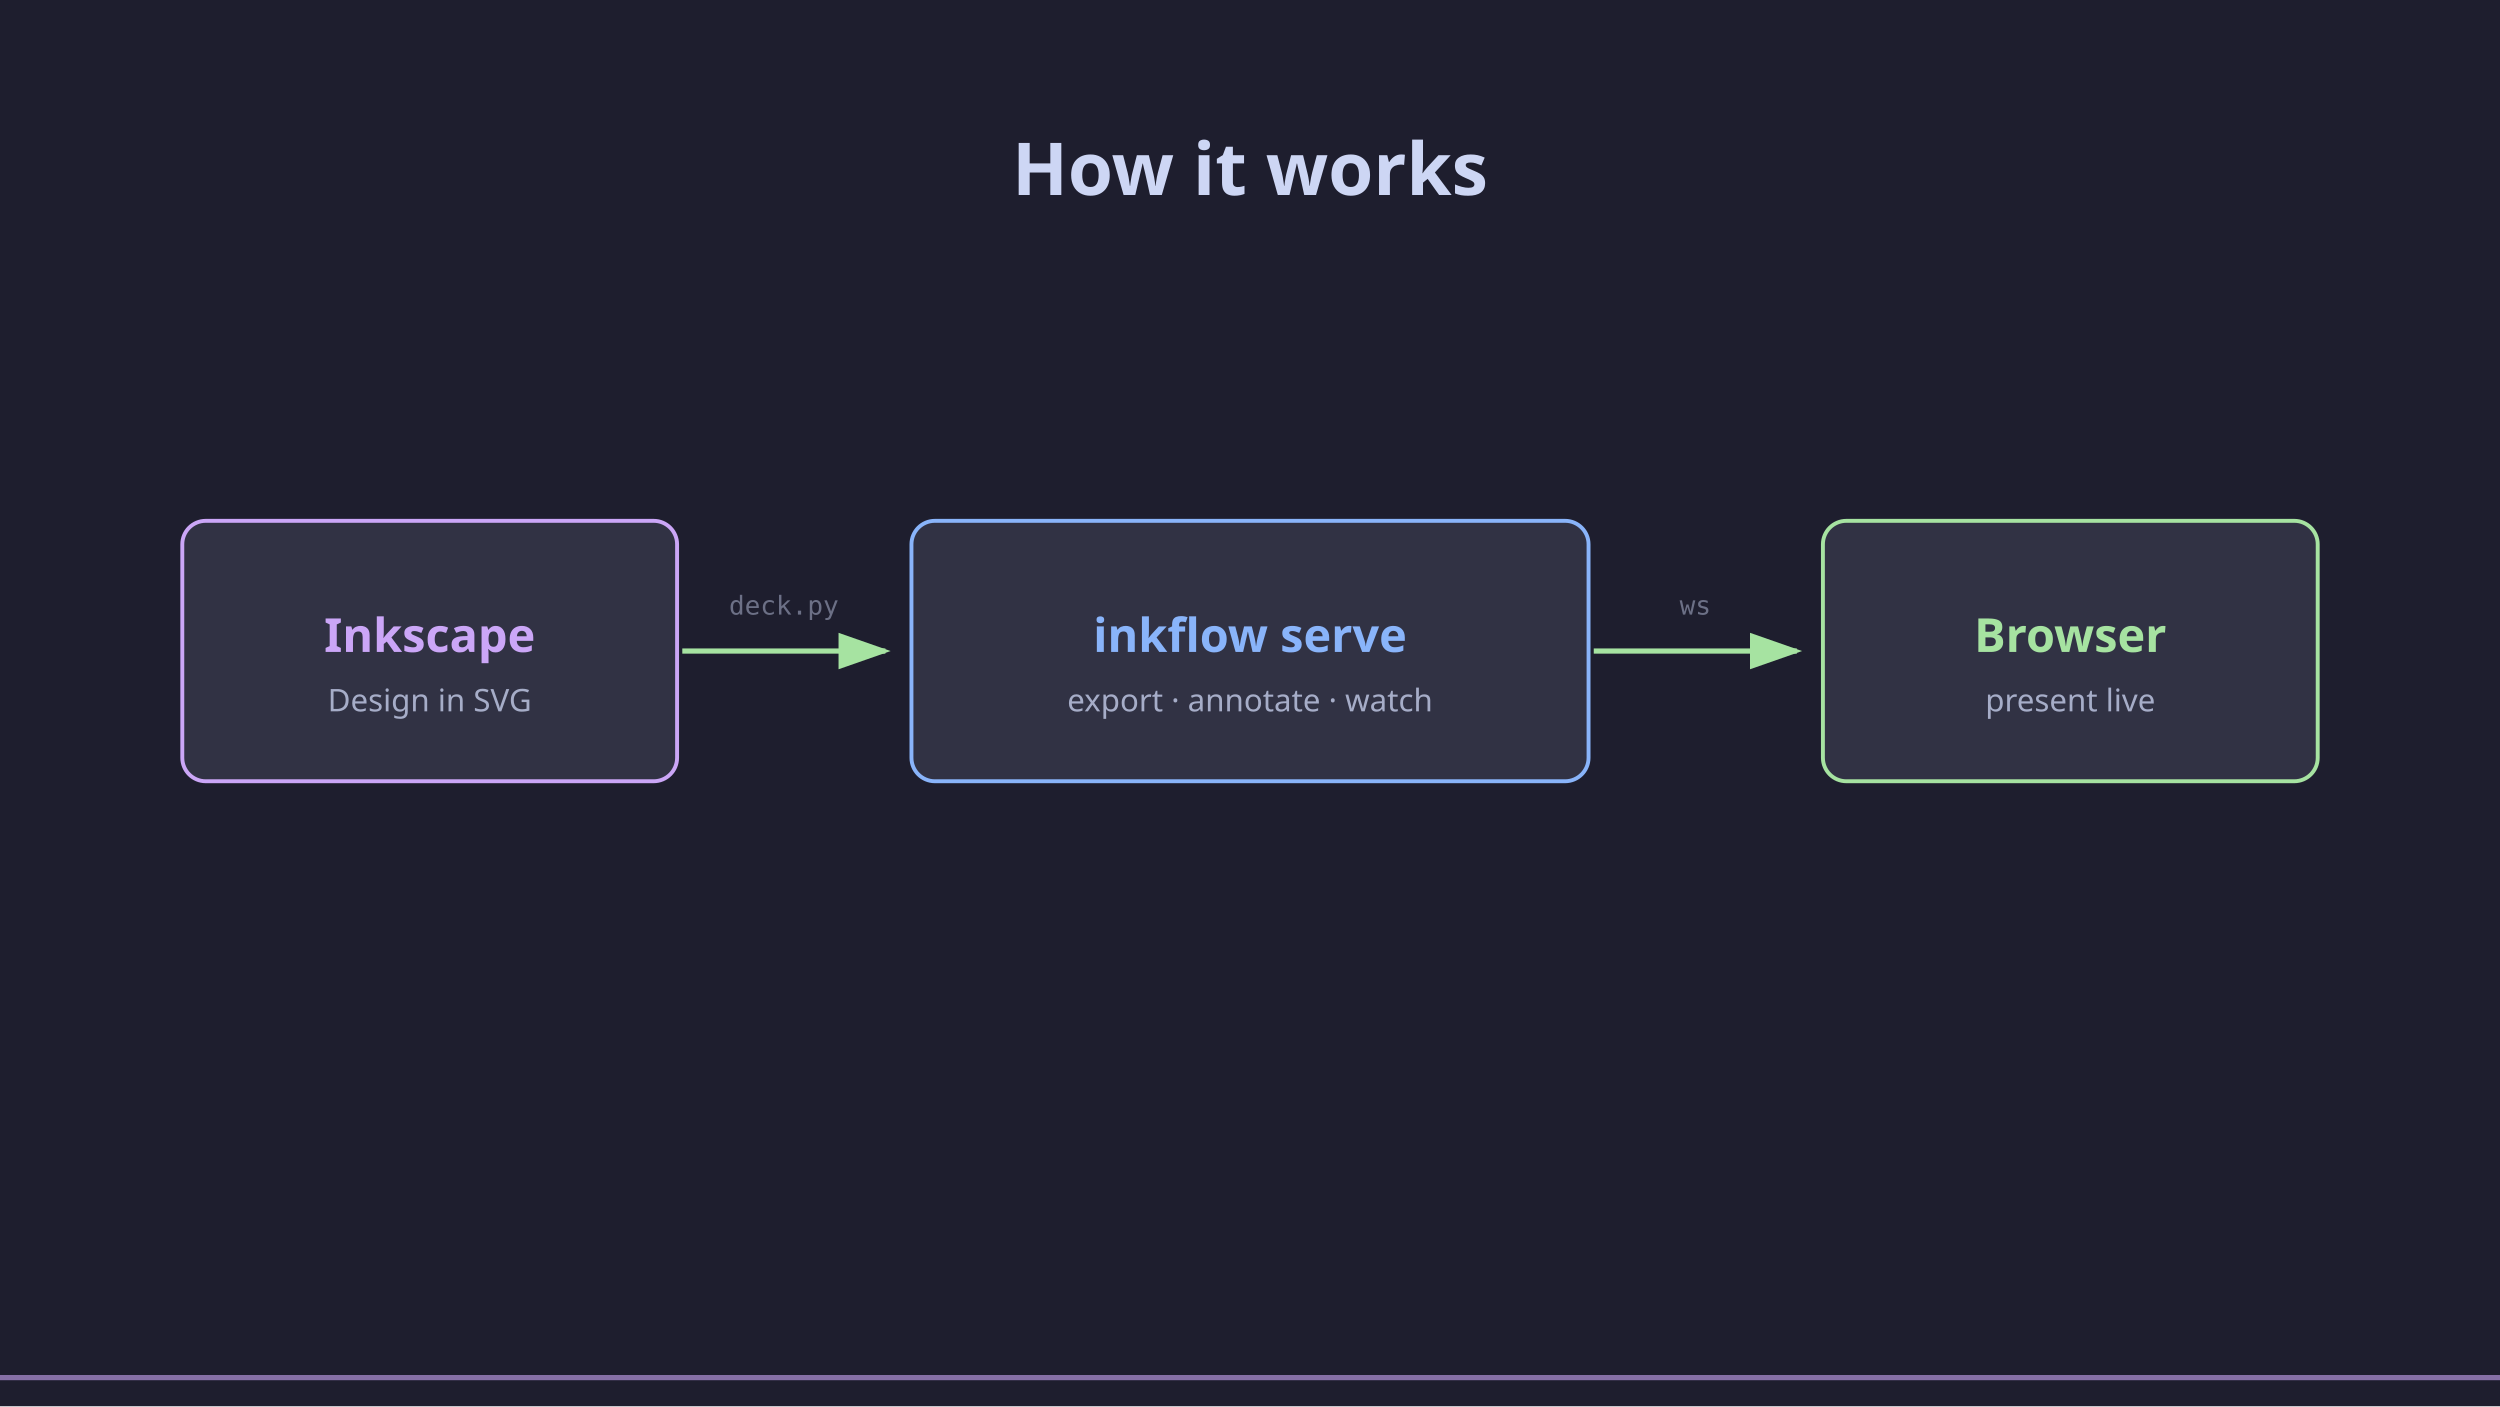
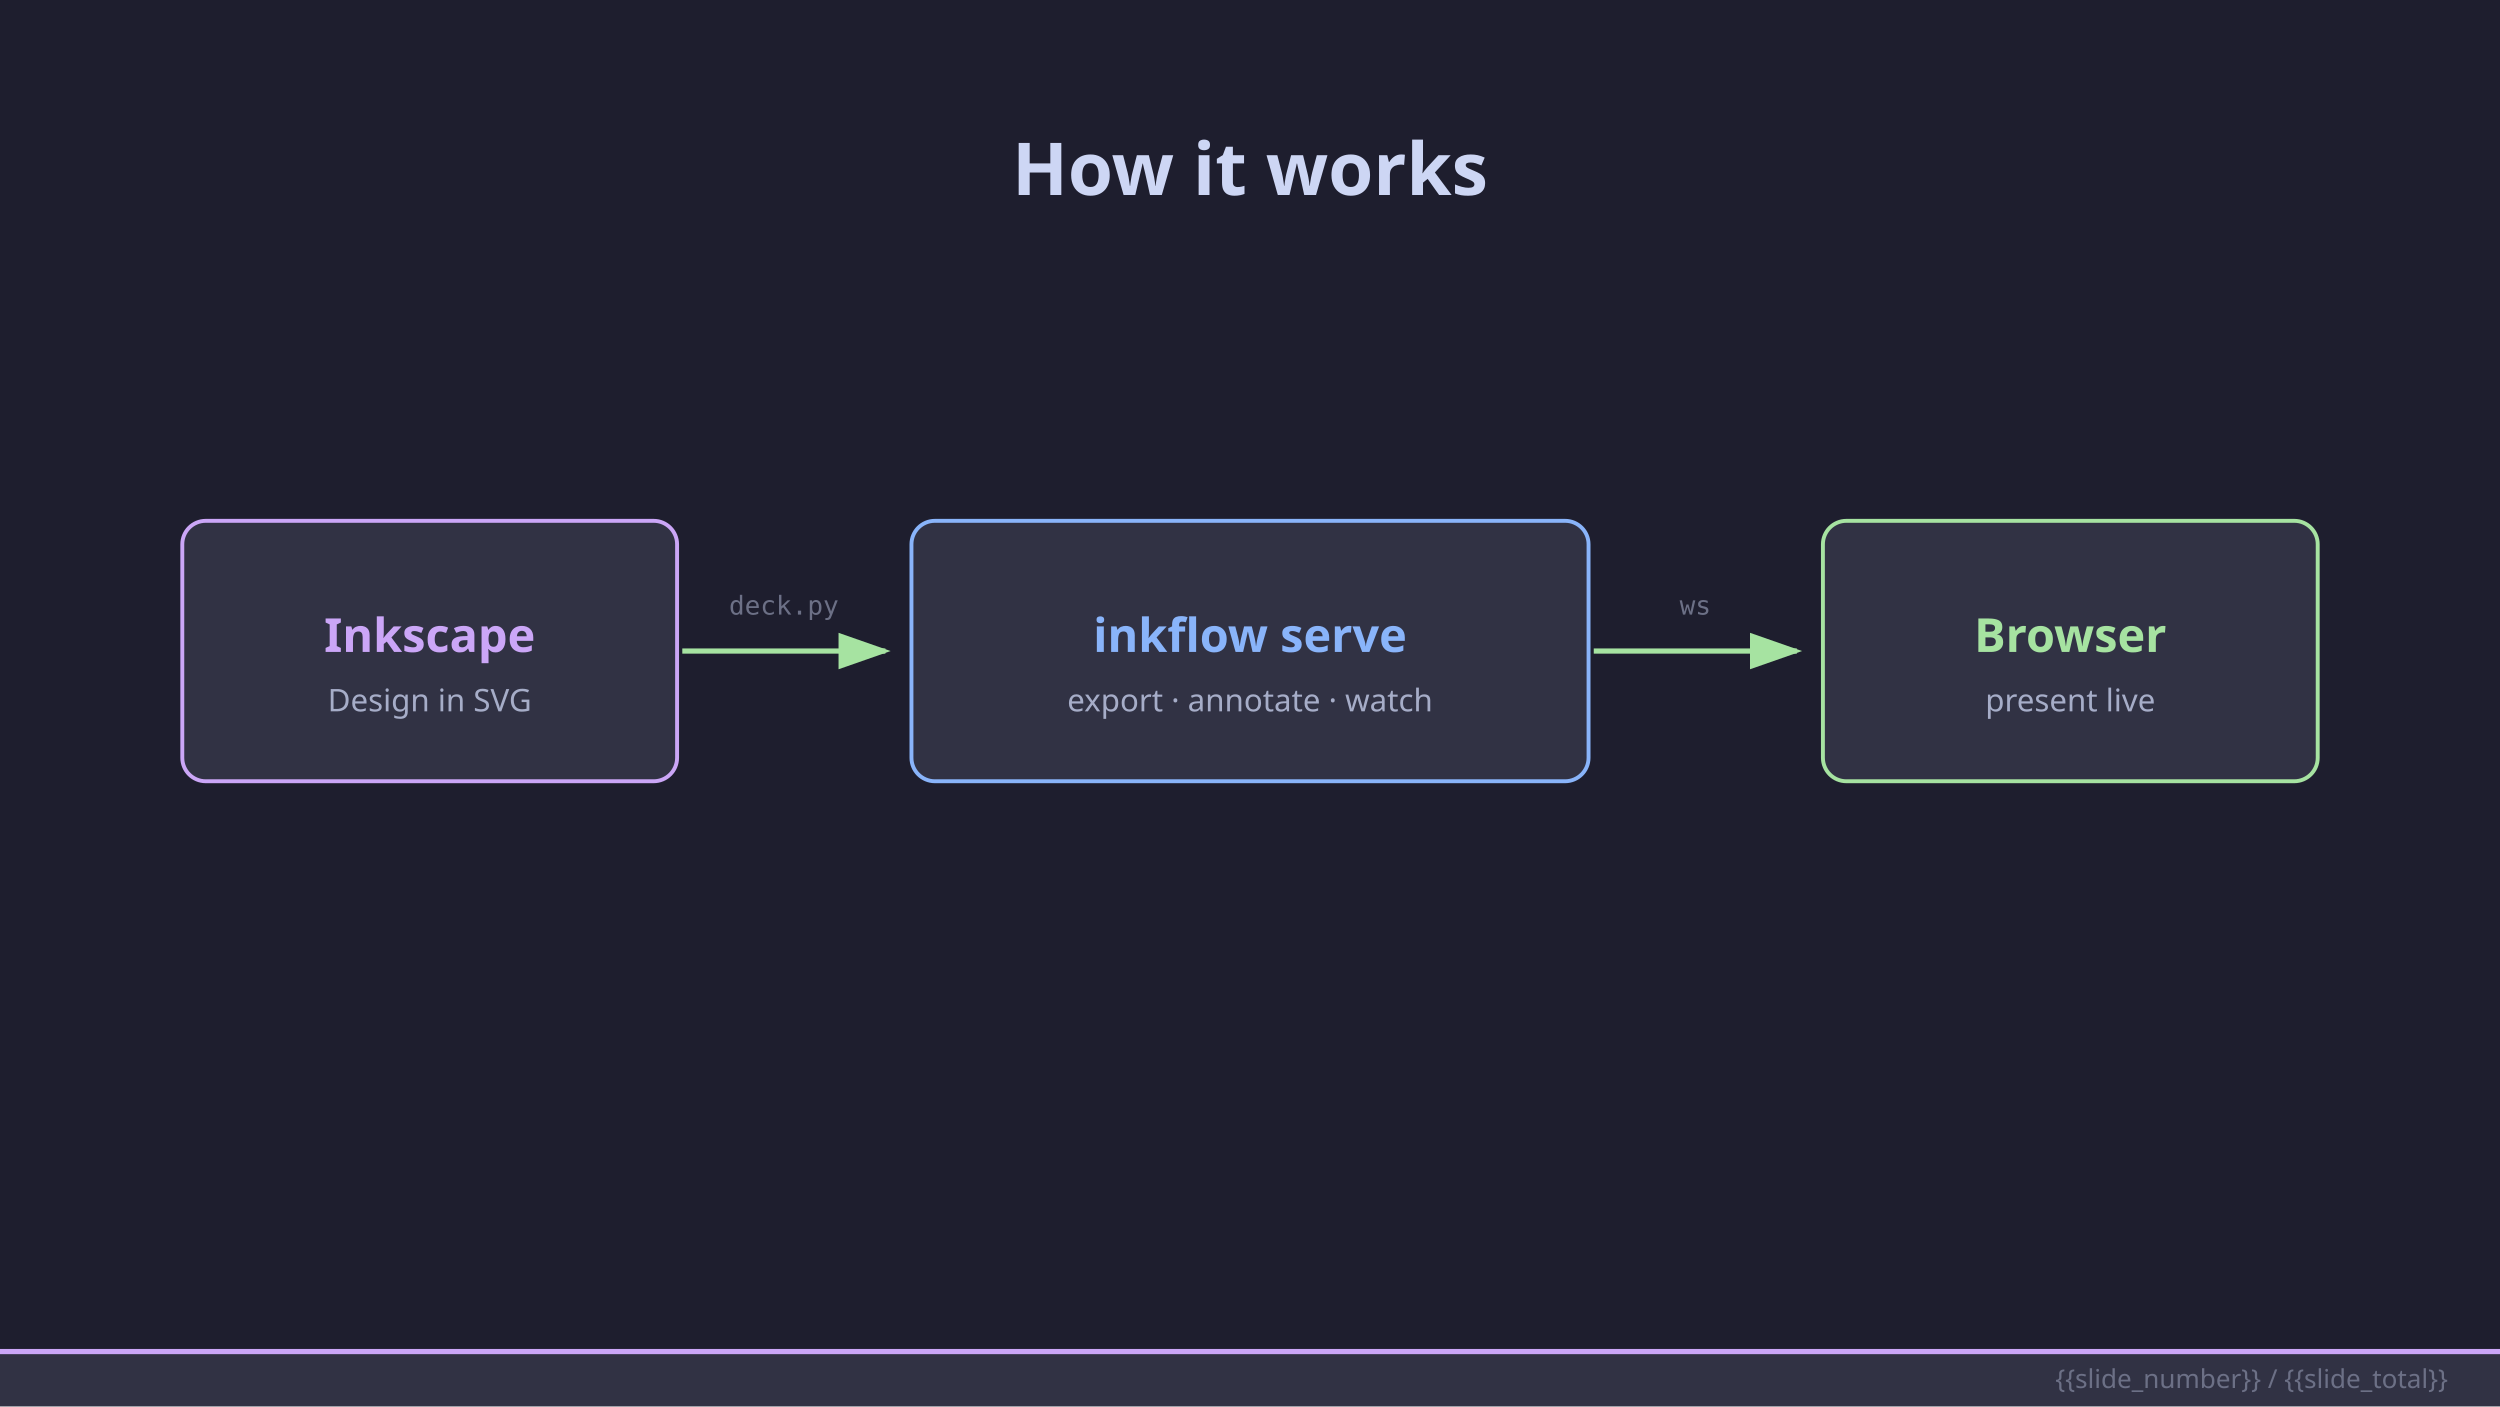
- <svg xmlns="http://www.w3.org/2000/svg" viewBox="0 0 1920 1080" width="1920" height="1080">
+ <svg xmlns="http://www.w3.org/2000/svg" xmlns:ns1="urn:inkflow" viewBox="0 0 1920 1080" width="1920" height="1080" ns1:parent="root:main.svg">
+   <g ns1:layout-src="root:main.svg" ns1:layout-hash="9c735d85">
+     <rect width="1920" height="1080" fill="#1e1e2e" />
+     <rect y="1040" width="1920" height="40" fill="#313244" />
+     <rect y="1036" width="1920" height="4" fill="#cba6f7" />
+     <text x="1880" y="1066" font-family="sans-serif" font-size="20" fill="#6c7086" text-anchor="end">{{slide_number}} / {{slide_total}}</text>
+   </g>
  <defs>
    <marker id="arr" markerWidth="10" markerHeight="7" refX="9" refY="3.5" orient="auto">
      <polygon points="0 0, 10 3.5, 0 7" fill="#a6e3a1" />
    </marker>
  </defs>
-   <rect width="1920" height="1080" fill="#1e1e2e" />
-   <rect x="0" y="1056" width="1920" height="4" fill="#cba6f7" opacity="0.6" />
  <text x="960" y="130" text-anchor="middle" dominant-baseline="middle" font-family="sans-serif" font-size="56" font-weight="bold" fill="#cdd6f4">How it works</text>
  <g id="box-deck">
    <rect x="140" y="400" width="380" height="200" rx="18" fill="#313244" stroke="#cba6f7" stroke-width="3" />
    <text x="330" y="488" text-anchor="middle" dominant-baseline="middle" font-family="sans-serif" font-size="36" font-weight="bold" fill="#cba6f7">Inkscape</text>
    <text x="330" y="538" text-anchor="middle" dominant-baseline="middle" font-family="sans-serif" font-size="24" fill="#a6adc8">Design in SVG</text>
  </g>
  <g id="arrow-1">
    <line x1="524" y1="500" x2="680" y2="500" stroke="#a6e3a1" stroke-width="4" marker-end="url(#arr)" />
    <text x="602" y="472" text-anchor="middle" font-family="monospace" font-size="20" fill="#6c7086">deck.py</text>
  </g>
  <g id="box-pipeline">
    <rect x="700" y="400" width="520" height="200" rx="18" fill="#313244" stroke="#89b4fa" stroke-width="3" />
    <text x="960" y="488" text-anchor="middle" dominant-baseline="middle" font-family="sans-serif" font-size="36" font-weight="bold" fill="#89b4fa">inkflow serve</text>
    <text x="960" y="538" text-anchor="middle" dominant-baseline="middle" font-family="sans-serif" font-size="24" fill="#a6adc8">export · annotate · watch</text>
  </g>
  <g id="arrow-2">
    <line x1="1224" y1="500" x2="1380" y2="500" stroke="#a6e3a1" stroke-width="4" marker-end="url(#arr)" />
    <text x="1302" y="472" text-anchor="middle" font-family="monospace" font-size="20" fill="#6c7086">ws</text>
  </g>
  <g id="box-browser">
    <rect x="1400" y="400" width="380" height="200" rx="18" fill="#313244" stroke="#a6e3a1" stroke-width="3" />
    <text x="1590" y="488" text-anchor="middle" dominant-baseline="middle" font-family="sans-serif" font-size="36" font-weight="bold" fill="#a6e3a1">Browser</text>
    <text x="1590" y="538" text-anchor="middle" dominant-baseline="middle" font-family="sans-serif" font-size="24" fill="#a6adc8">present live</text>
  </g>
</svg>
